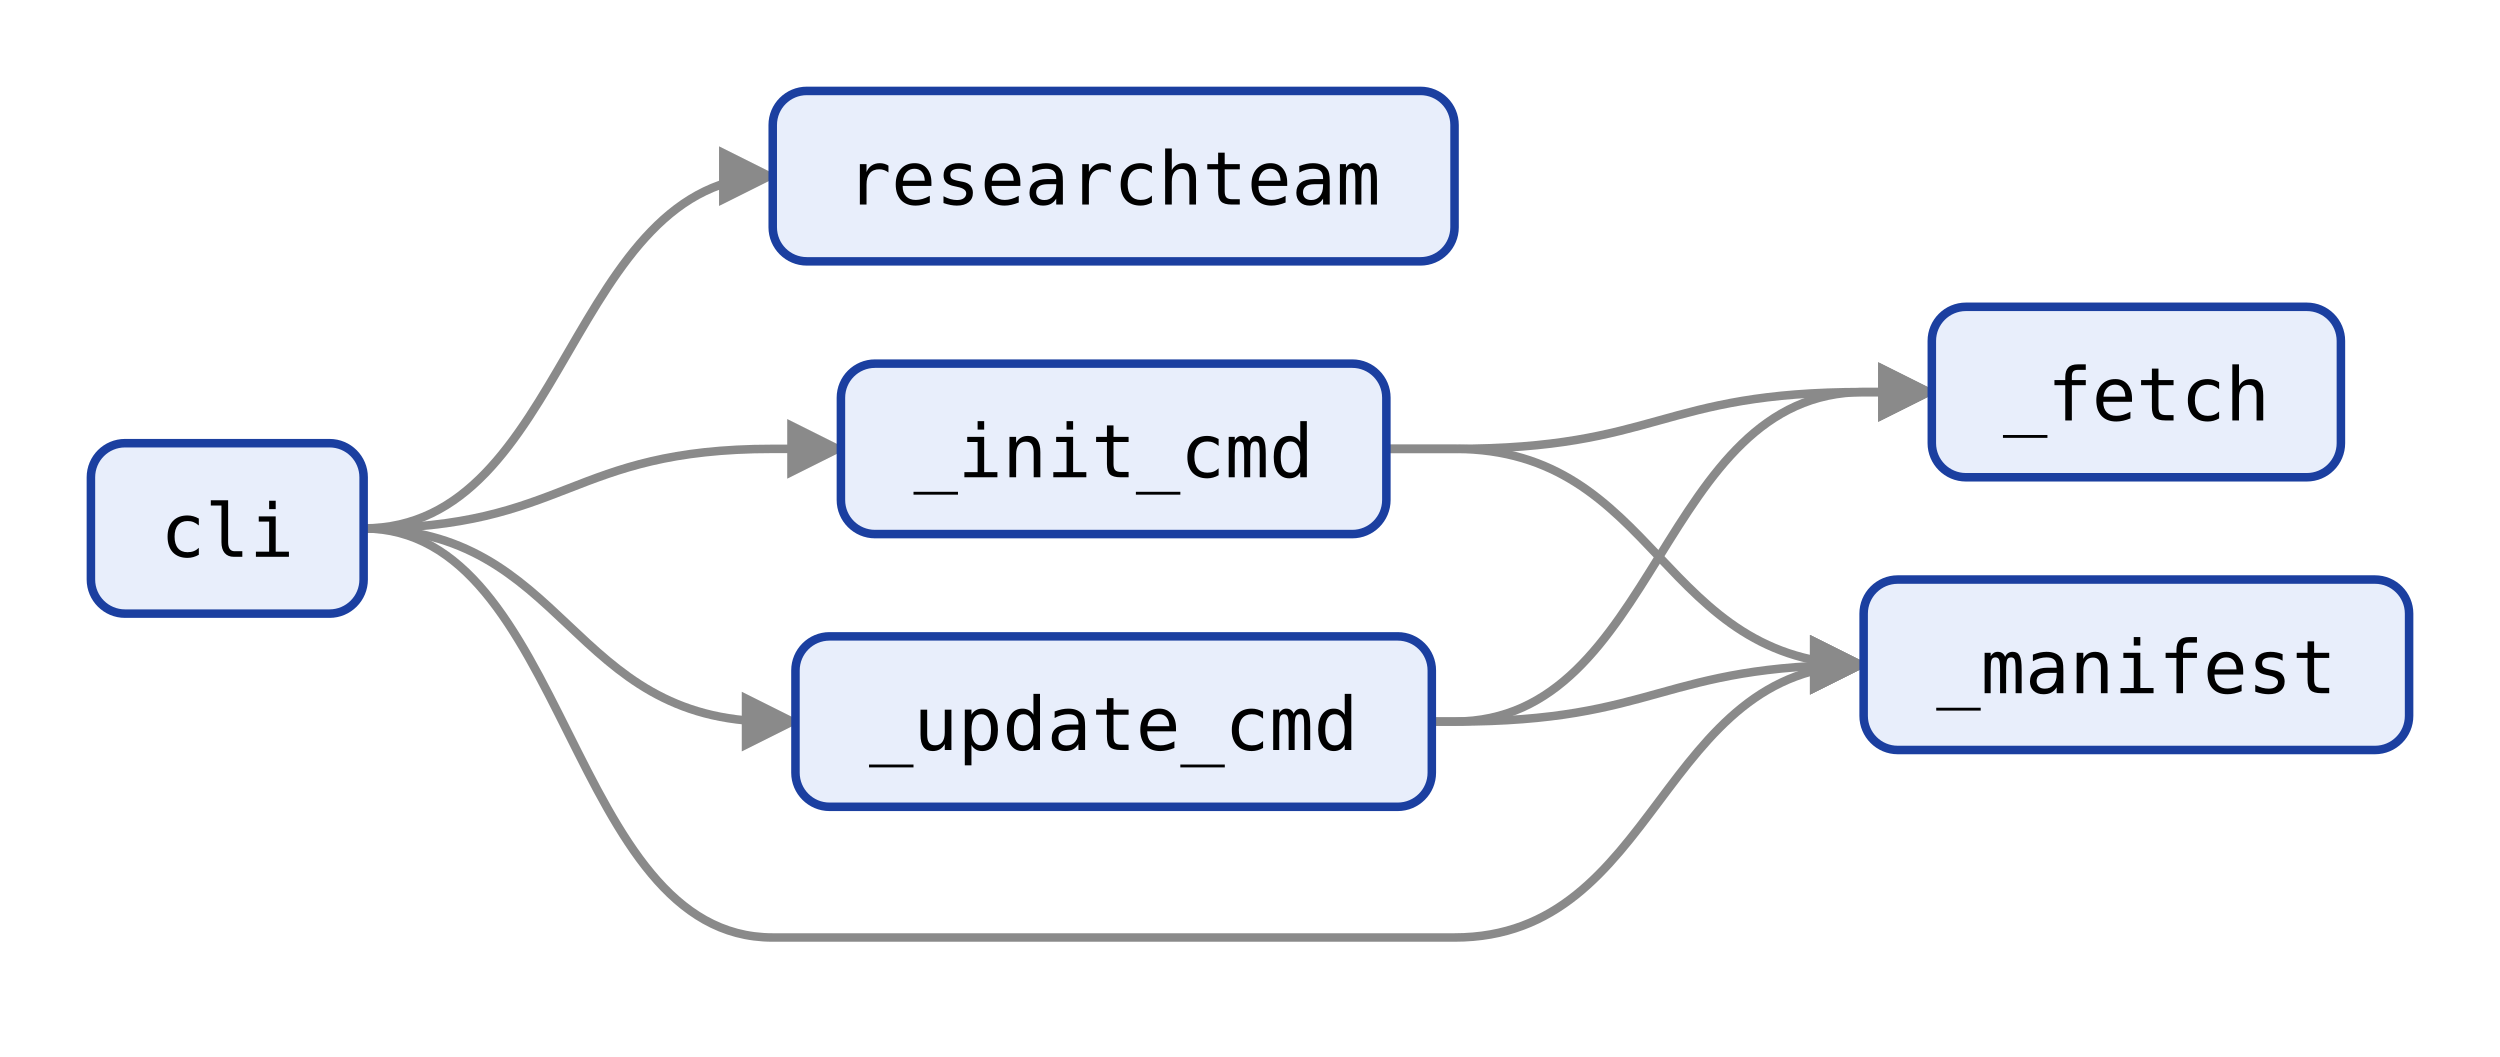
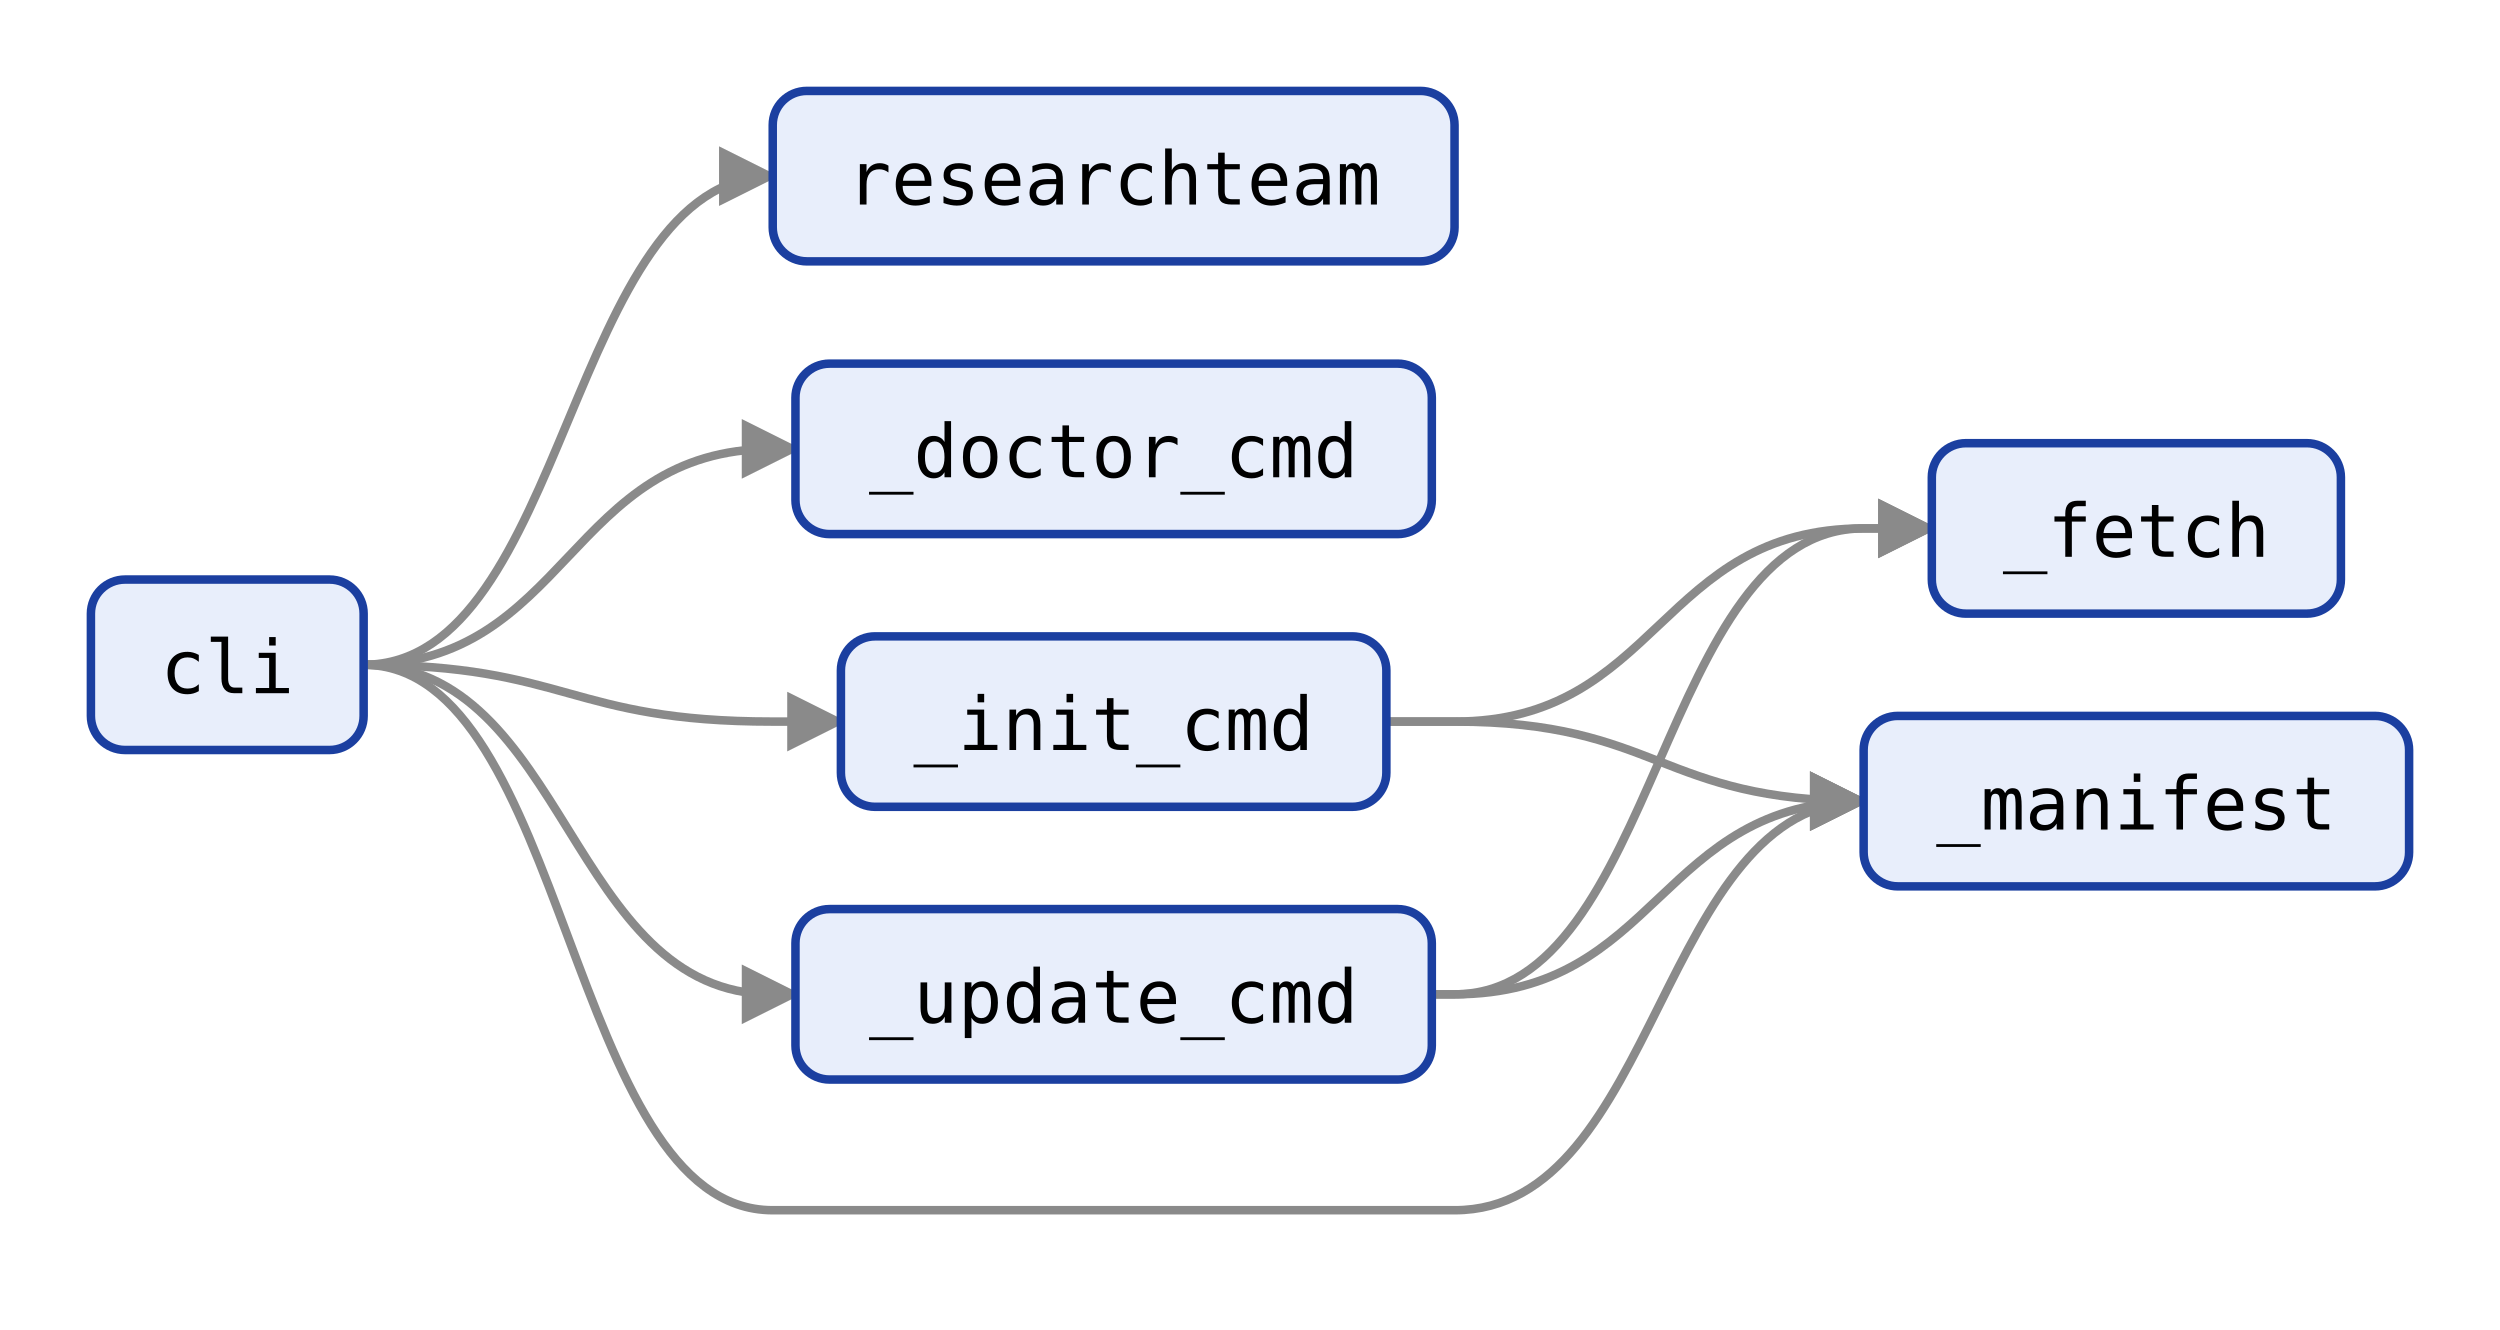
- <svg xmlns="http://www.w3.org/2000/svg" viewBox="0 0 440 186" width="440" height="186" font-family="monospace">
+ <svg xmlns="http://www.w3.org/2000/svg" viewBox="0 0 440 234" width="440" height="234" font-family="monospace">
  <defs>
    <marker id="arrow" viewBox="0 0 10 10" refX="9" refY="5" markerWidth="7" markerHeight="7" orient="auto-start-reverse">
      <polygon points="0,0 10,5 0,10" fill="#8a8a8a" />
    </marker>
  </defs>
-   <path d="M244,79 L256,79 C292,79 292,69 328,69 L340,69" fill="none" stroke="#8a8a8a" stroke-width="1.5" marker-end="url(#arrow)" />
-   <path d="M244,79 L256,79 C292,79 292,117 328,117" fill="none" stroke="#8a8a8a" stroke-width="1.5" marker-end="url(#arrow)" />
-   <path d="M252,127 L256,127 C292,127 292,69 328,69 L340,69" fill="none" stroke="#8a8a8a" stroke-width="1.5" marker-end="url(#arrow)" />
-   <path d="M252,127 L256,127 C292,127 292,117 328,117" fill="none" stroke="#8a8a8a" stroke-width="1.5" marker-end="url(#arrow)" />
-   <path d="M64,93 C100,93 100,31 136,31" fill="none" stroke="#8a8a8a" stroke-width="1.5" marker-end="url(#arrow)" />
-   <path d="M64,93 C100,93 100,79 136,79 L148,79" fill="none" stroke="#8a8a8a" stroke-width="1.5" marker-end="url(#arrow)" />
-   <path d="M64,93 C100,93 100,165 136,165 L256,165 C292,165 292,117 328,117" fill="none" stroke="#8a8a8a" stroke-width="1.5" marker-end="url(#arrow)" />
-   <path d="M64,93 C100,93 100,127 136,127 L140,127" fill="none" stroke="#8a8a8a" stroke-width="1.5" marker-end="url(#arrow)" />
+   <path d="M244,127 L256,127 C292,127 292,93 328,93 L340,93" fill="none" stroke="#8a8a8a" stroke-width="1.5" marker-end="url(#arrow)" />
+   <path d="M244,127 L256,127 C292,127 292,141 328,141" fill="none" stroke="#8a8a8a" stroke-width="1.5" marker-end="url(#arrow)" />
+   <path d="M252,175 L256,175 C292,175 292,93 328,93 L340,93" fill="none" stroke="#8a8a8a" stroke-width="1.5" marker-end="url(#arrow)" />
+   <path d="M252,175 L256,175 C292,175 292,141 328,141" fill="none" stroke="#8a8a8a" stroke-width="1.5" marker-end="url(#arrow)" />
+   <path d="M64,117 C100,117 100,31 136,31" fill="none" stroke="#8a8a8a" stroke-width="1.5" marker-end="url(#arrow)" />
+   <path d="M64,117 C100,117 100,79 136,79 L140,79" fill="none" stroke="#8a8a8a" stroke-width="1.5" marker-end="url(#arrow)" />
+   <path d="M64,117 C100,117 100,127 136,127 L148,127" fill="none" stroke="#8a8a8a" stroke-width="1.5" marker-end="url(#arrow)" />
+   <path d="M64,117 C100,117 100,213 136,213 L256,213 C292,213 292,141 328,141" fill="none" stroke="#8a8a8a" stroke-width="1.5" marker-end="url(#arrow)" />
+   <path d="M64,117 C100,117 100,175 136,175 L140,175" fill="none" stroke="#8a8a8a" stroke-width="1.5" marker-end="url(#arrow)" />
  <rect x="136" y="16" width="120" height="30" rx="6" fill="#e8eefb" stroke="#1b3fa0" stroke-width="1.5" />
  <text x="196" y="36" font-size="13" text-anchor="middle" fill="#000000">researchteam</text>
-   <rect x="340" y="54" width="72" height="30" rx="6" fill="#e8eefb" stroke="#1b3fa0" stroke-width="1.5" />
-   <text x="376" y="74" font-size="13" text-anchor="middle" fill="#000000">_fetch</text>
-   <rect x="148" y="64" width="96" height="30" rx="6" fill="#e8eefb" stroke="#1b3fa0" stroke-width="1.5" />
-   <text x="196" y="84" font-size="13" text-anchor="middle" fill="#000000">_init_cmd</text>
-   <rect x="328" y="102" width="96" height="30" rx="6" fill="#e8eefb" stroke="#1b3fa0" stroke-width="1.5" />
-   <text x="376" y="122" font-size="13" text-anchor="middle" fill="#000000">_manifest</text>
-   <rect x="140" y="112" width="112" height="30" rx="6" fill="#e8eefb" stroke="#1b3fa0" stroke-width="1.5" />
-   <text x="196" y="132" font-size="13" text-anchor="middle" fill="#000000">_update_cmd</text>
-   <rect x="16" y="78" width="48" height="30" rx="6" fill="#e8eefb" stroke="#1b3fa0" stroke-width="1.5" />
-   <text x="40" y="98" font-size="13" text-anchor="middle" fill="#000000">cli</text>
+   <rect x="140" y="64" width="112" height="30" rx="6" fill="#e8eefb" stroke="#1b3fa0" stroke-width="1.5" />
+   <text x="196" y="84" font-size="13" text-anchor="middle" fill="#000000">_doctor_cmd</text>
+   <rect x="340" y="78" width="72" height="30" rx="6" fill="#e8eefb" stroke="#1b3fa0" stroke-width="1.5" />
+   <text x="376" y="98" font-size="13" text-anchor="middle" fill="#000000">_fetch</text>
+   <rect x="148" y="112" width="96" height="30" rx="6" fill="#e8eefb" stroke="#1b3fa0" stroke-width="1.5" />
+   <text x="196" y="132" font-size="13" text-anchor="middle" fill="#000000">_init_cmd</text>
+   <rect x="328" y="126" width="96" height="30" rx="6" fill="#e8eefb" stroke="#1b3fa0" stroke-width="1.5" />
+   <text x="376" y="146" font-size="13" text-anchor="middle" fill="#000000">_manifest</text>
+   <rect x="140" y="160" width="112" height="30" rx="6" fill="#e8eefb" stroke="#1b3fa0" stroke-width="1.5" />
+   <text x="196" y="180" font-size="13" text-anchor="middle" fill="#000000">_update_cmd</text>
+   <rect x="16" y="102" width="48" height="30" rx="6" fill="#e8eefb" stroke="#1b3fa0" stroke-width="1.5" />
+   <text x="40" y="122" font-size="13" text-anchor="middle" fill="#000000">cli</text>
</svg>
